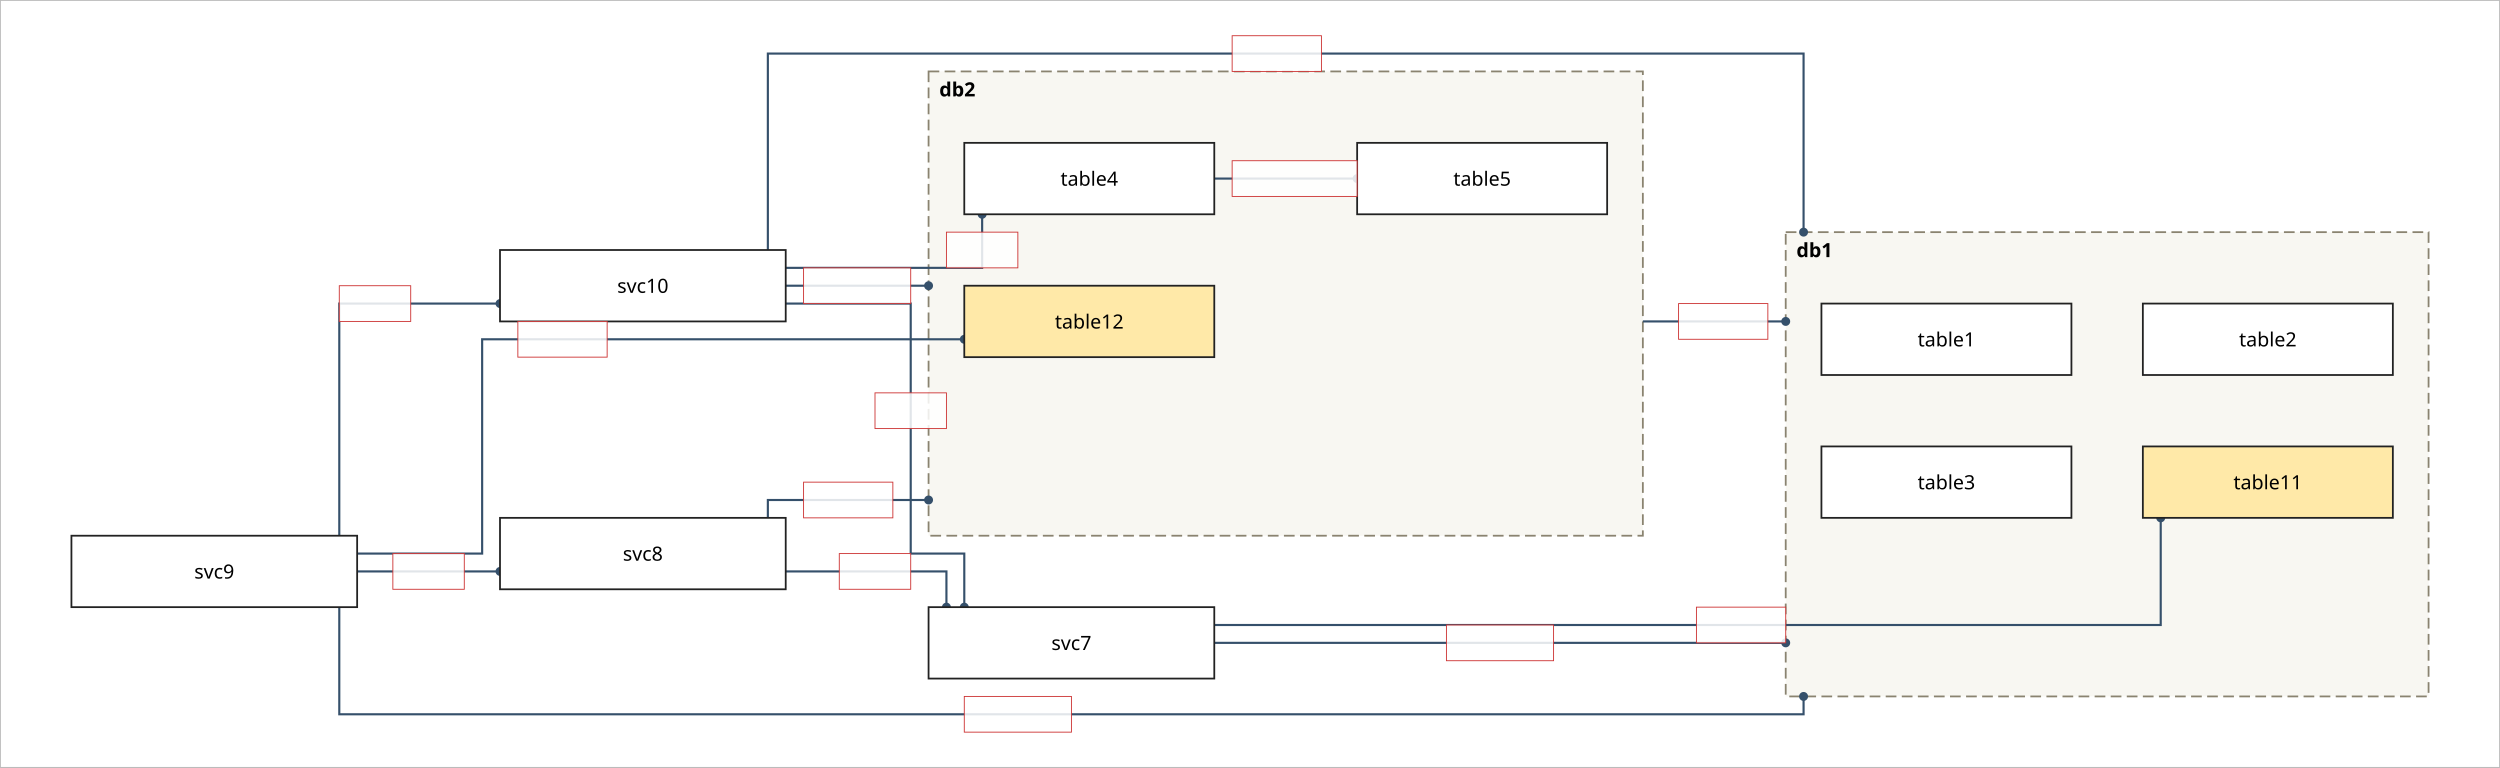
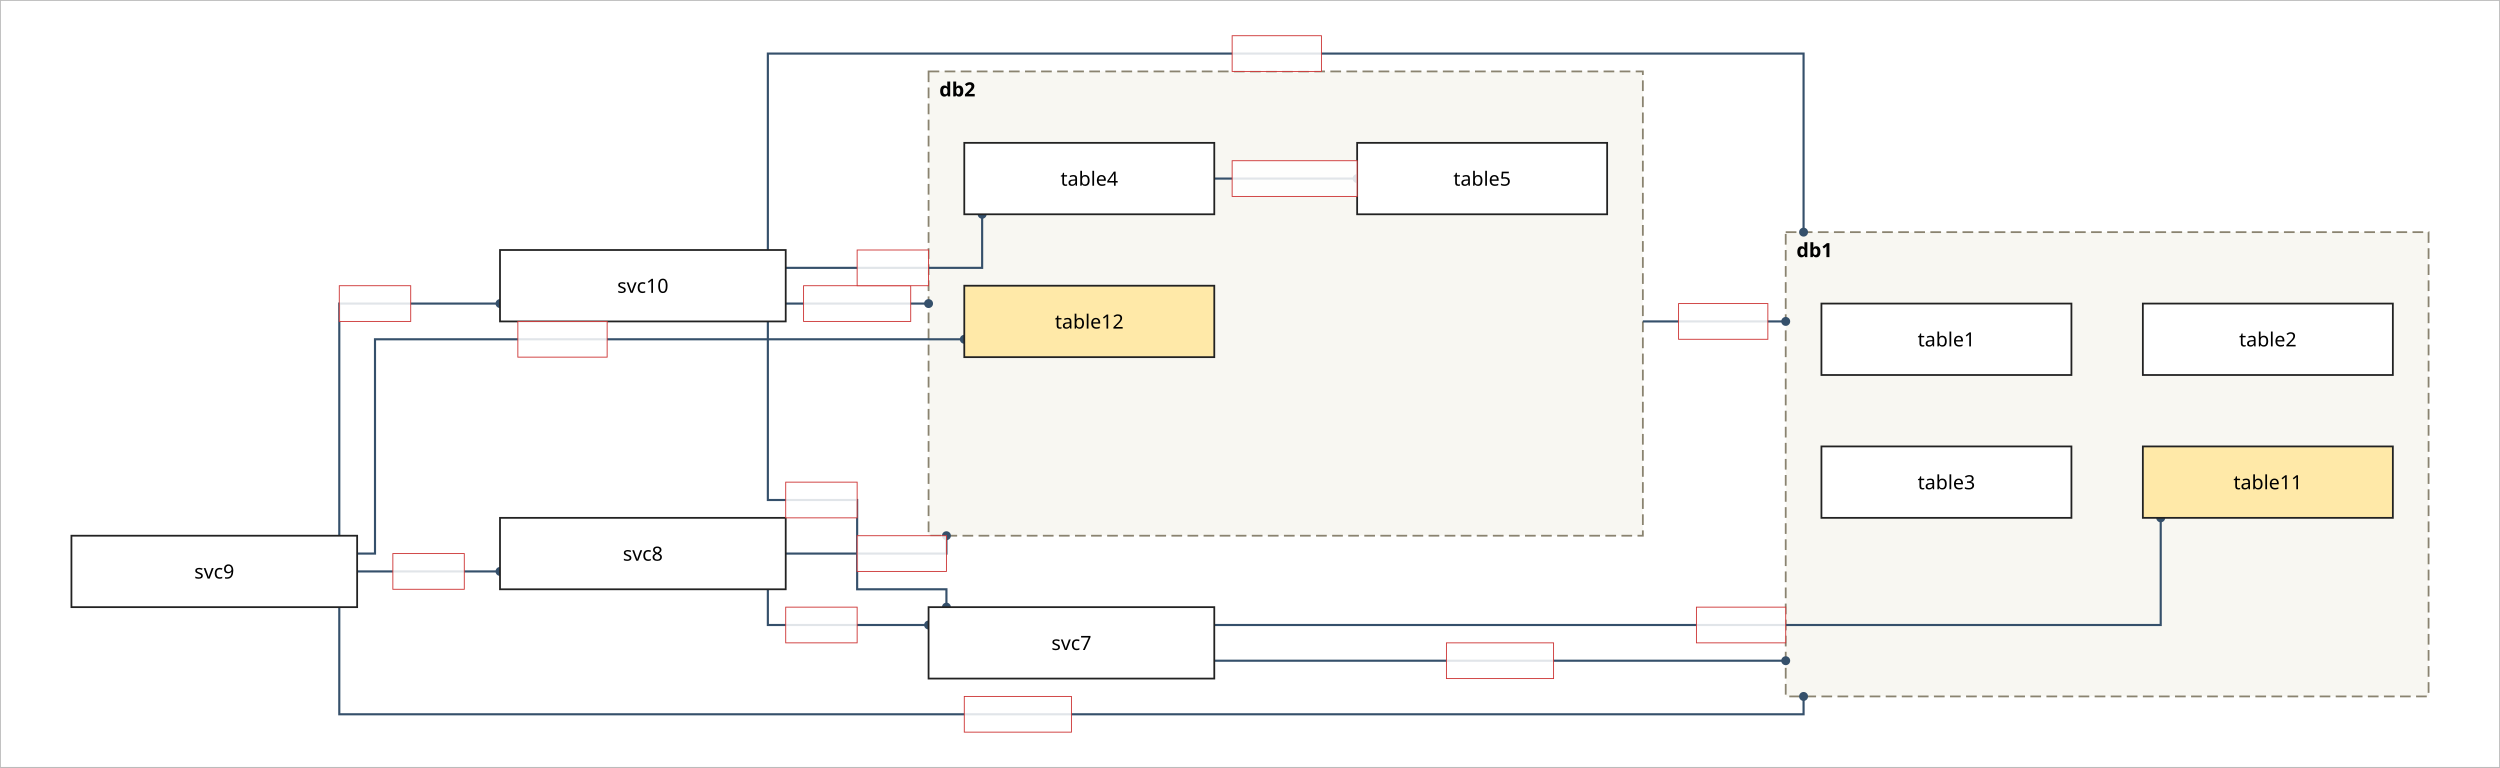
<svg xmlns="http://www.w3.org/2000/svg" width="1400" height="430" viewBox="0 0 1400 430" font-family="sans-serif" font-size="11">
  <rect width="100%" height="100%" fill="#fff" stroke="#bbb" />
  <rect x="1000" y="130" width="360" height="260" fill="#f3f1ea" fill-opacity="0.6" stroke="#8a8370" stroke-dasharray="6 3" />
  <text x="1006" y="144" font-weight="bold">db1</text>
  <rect x="520" y="40" width="400" height="260" fill="#f3f1ea" fill-opacity="0.6" stroke="#8a8370" stroke-dasharray="6 3" />
  <text x="526" y="54" font-weight="bold">db2</text>
  <polyline points="680,100 760,100" fill="none" stroke="#35506b" stroke-width="1.2" />
  <circle cx="760" cy="100" r="2.5" fill="#35506b" />
  <polyline points="920,180 1000,180" fill="none" stroke="#35506b" stroke-width="1.2" />
  <circle cx="1000" cy="180" r="2.5" fill="#35506b" />
  <polyline points="430,140 430,30 1010,30 1010,130" fill="none" stroke="#35506b" stroke-width="1.2" />
  <circle cx="1010" cy="130" r="2.5" fill="#35506b" />
-   <polyline points="440,160 520,160" fill="none" stroke="#35506b" stroke-width="1.2" />
-   <circle cx="520" cy="160" r="2.5" fill="#35506b" />
+   <polyline points="440,170 520,170" fill="none" stroke="#35506b" stroke-width="1.2" />
+   <circle cx="520" cy="170" r="2.5" fill="#35506b" />
  <polyline points="440,150 550,150 550,120" fill="none" stroke="#35506b" stroke-width="1.2" />
  <circle cx="550" cy="120" r="2.5" fill="#35506b" />
-   <polyline points="440,170 510,170 510,310 540,310 540,340" fill="none" stroke="#35506b" stroke-width="1.2" />
-   <circle cx="540" cy="340" r="2.5" fill="#35506b" />
-   <polyline points="680,360 1000,360" fill="none" stroke="#35506b" stroke-width="1.2" />
-   <circle cx="1000" cy="360" r="2.5" fill="#35506b" />
+   <polyline points="430,180 430,280 480,280 480,330 530,330 530,340" fill="none" stroke="#35506b" stroke-width="1.2" />
+   <circle cx="530" cy="340" r="2.5" fill="#35506b" />
+   <polyline points="680,370 1000,370" fill="none" stroke="#35506b" stroke-width="1.2" />
+   <circle cx="1000" cy="370" r="2.5" fill="#35506b" />
  <polyline points="680,350 1210,350 1210,290" fill="none" stroke="#35506b" stroke-width="1.2" />
  <circle cx="1210" cy="290" r="2.5" fill="#35506b" />
-   <polyline points="430,290 430,280 520,280" fill="none" stroke="#35506b" stroke-width="1.2" />
-   <circle cx="520" cy="280" r="2.5" fill="#35506b" />
-   <polyline points="440,320 530,320 530,340" fill="none" stroke="#35506b" stroke-width="1.2" />
-   <circle cx="530" cy="340" r="2.5" fill="#35506b" />
+   <polyline points="440,310 530,310 530,300" fill="none" stroke="#35506b" stroke-width="1.2" />
+   <circle cx="530" cy="300" r="2.5" fill="#35506b" />
+   <polyline points="430,330 430,350 520,350" fill="none" stroke="#35506b" stroke-width="1.2" />
+   <circle cx="520" cy="350" r="2.5" fill="#35506b" />
  <polyline points="190,340 190,400 1010,400 1010,390" fill="none" stroke="#35506b" stroke-width="1.2" />
  <circle cx="1010" cy="390" r="2.5" fill="#35506b" />
-   <polyline points="200,310 270,310 270,190 540,190" fill="none" stroke="#35506b" stroke-width="1.2" />
+   <polyline points="200,310 210,310 210,190 540,190" fill="none" stroke="#35506b" stroke-width="1.2" />
  <circle cx="540" cy="190" r="2.5" fill="#35506b" />
  <polyline points="190,300 190,170 280,170" fill="none" stroke="#35506b" stroke-width="1.2" />
  <circle cx="280" cy="170" r="2.5" fill="#35506b" />
  <polyline points="200,320 280,320" fill="none" stroke="#35506b" stroke-width="1.2" />
  <circle cx="280" cy="320" r="2.5" fill="#35506b" />
  <rect x="1020" y="170" width="140" height="40" fill="#fff" stroke="#222" />
  <text x="1090" y="194" text-anchor="middle">table1</text>
  <rect x="1200" y="250" width="140" height="40" fill="#ffe9a8" stroke="#222" />
  <text x="1270" y="274" text-anchor="middle">table11</text>
  <rect x="1200" y="170" width="140" height="40" fill="#fff" stroke="#222" />
  <text x="1270" y="194" text-anchor="middle">table2</text>
  <rect x="1020" y="250" width="140" height="40" fill="#fff" stroke="#222" />
  <text x="1090" y="274" text-anchor="middle">table3</text>
  <rect x="540" y="160" width="140" height="40" fill="#ffe9a8" stroke="#222" />
  <text x="610" y="184" text-anchor="middle">table12</text>
  <rect x="540" y="80" width="140" height="40" fill="#fff" stroke="#222" />
  <text x="610" y="104" text-anchor="middle">table4</text>
  <rect x="760" y="80" width="140" height="40" fill="#fff" stroke="#222" />
  <text x="830" y="104" text-anchor="middle">table5</text>
  <rect x="280" y="140" width="160" height="40" fill="#fff" stroke="#222" />
  <text x="360" y="164" text-anchor="middle">svc10</text>
  <rect x="520" y="340" width="160" height="40" fill="#fff" stroke="#222" />
  <text x="600" y="364" text-anchor="middle">svc7</text>
  <rect x="280" y="290" width="160" height="40" fill="#fff" stroke="#222" />
  <text x="360" y="314" text-anchor="middle">svc8</text>
  <rect x="40" y="300" width="160" height="40" fill="#fff" stroke="#222" />
  <text x="120" y="324" text-anchor="middle">svc9</text>
  <rect x="690" y="90" width="70" height="20" fill="#fff" fill-opacity="0.85" stroke="#c33" stroke-width="0.5" />
  <rect x="940" y="170" width="50" height="20" fill="#fff" fill-opacity="0.85" stroke="#c33" stroke-width="0.5" />
  <rect x="690" y="20" width="50" height="20" fill="#fff" fill-opacity="0.85" stroke="#c33" stroke-width="0.5" />
-   <rect x="450" y="150" width="60" height="20" fill="#fff" fill-opacity="0.85" stroke="#c33" stroke-width="0.5" />
-   <rect x="530" y="130" width="40" height="20" fill="#fff" fill-opacity="0.85" stroke="#c33" stroke-width="0.5" />
-   <rect x="490" y="220" width="40" height="20" fill="#fff" fill-opacity="0.85" stroke="#c33" stroke-width="0.5" />
-   <rect x="810" y="350" width="60" height="20" fill="#fff" fill-opacity="0.85" stroke="#c33" stroke-width="0.5" />
+   <rect x="450" y="160" width="60" height="20" fill="#fff" fill-opacity="0.85" stroke="#c33" stroke-width="0.5" />
+   <rect x="480" y="140" width="40" height="20" fill="#fff" fill-opacity="0.85" stroke="#c33" stroke-width="0.5" />
+   <rect x="440" y="270" width="40" height="20" fill="#fff" fill-opacity="0.85" stroke="#c33" stroke-width="0.5" />
+   <rect x="810" y="360" width="60" height="20" fill="#fff" fill-opacity="0.85" stroke="#c33" stroke-width="0.5" />
  <rect x="950" y="340" width="50" height="20" fill="#fff" fill-opacity="0.85" stroke="#c33" stroke-width="0.5" />
-   <rect x="450" y="270" width="50" height="20" fill="#fff" fill-opacity="0.85" stroke="#c33" stroke-width="0.5" />
-   <rect x="470" y="310" width="40" height="20" fill="#fff" fill-opacity="0.85" stroke="#c33" stroke-width="0.5" />
+   <rect x="480" y="300" width="50" height="20" fill="#fff" fill-opacity="0.85" stroke="#c33" stroke-width="0.5" />
+   <rect x="440" y="340" width="40" height="20" fill="#fff" fill-opacity="0.85" stroke="#c33" stroke-width="0.5" />
  <rect x="540" y="390" width="60" height="20" fill="#fff" fill-opacity="0.85" stroke="#c33" stroke-width="0.5" />
  <rect x="290" y="180" width="50" height="20" fill="#fff" fill-opacity="0.85" stroke="#c33" stroke-width="0.5" />
  <rect x="190" y="160" width="40" height="20" fill="#fff" fill-opacity="0.85" stroke="#c33" stroke-width="0.5" />
  <rect x="220" y="310" width="40" height="20" fill="#fff" fill-opacity="0.85" stroke="#c33" stroke-width="0.5" />
</svg>
